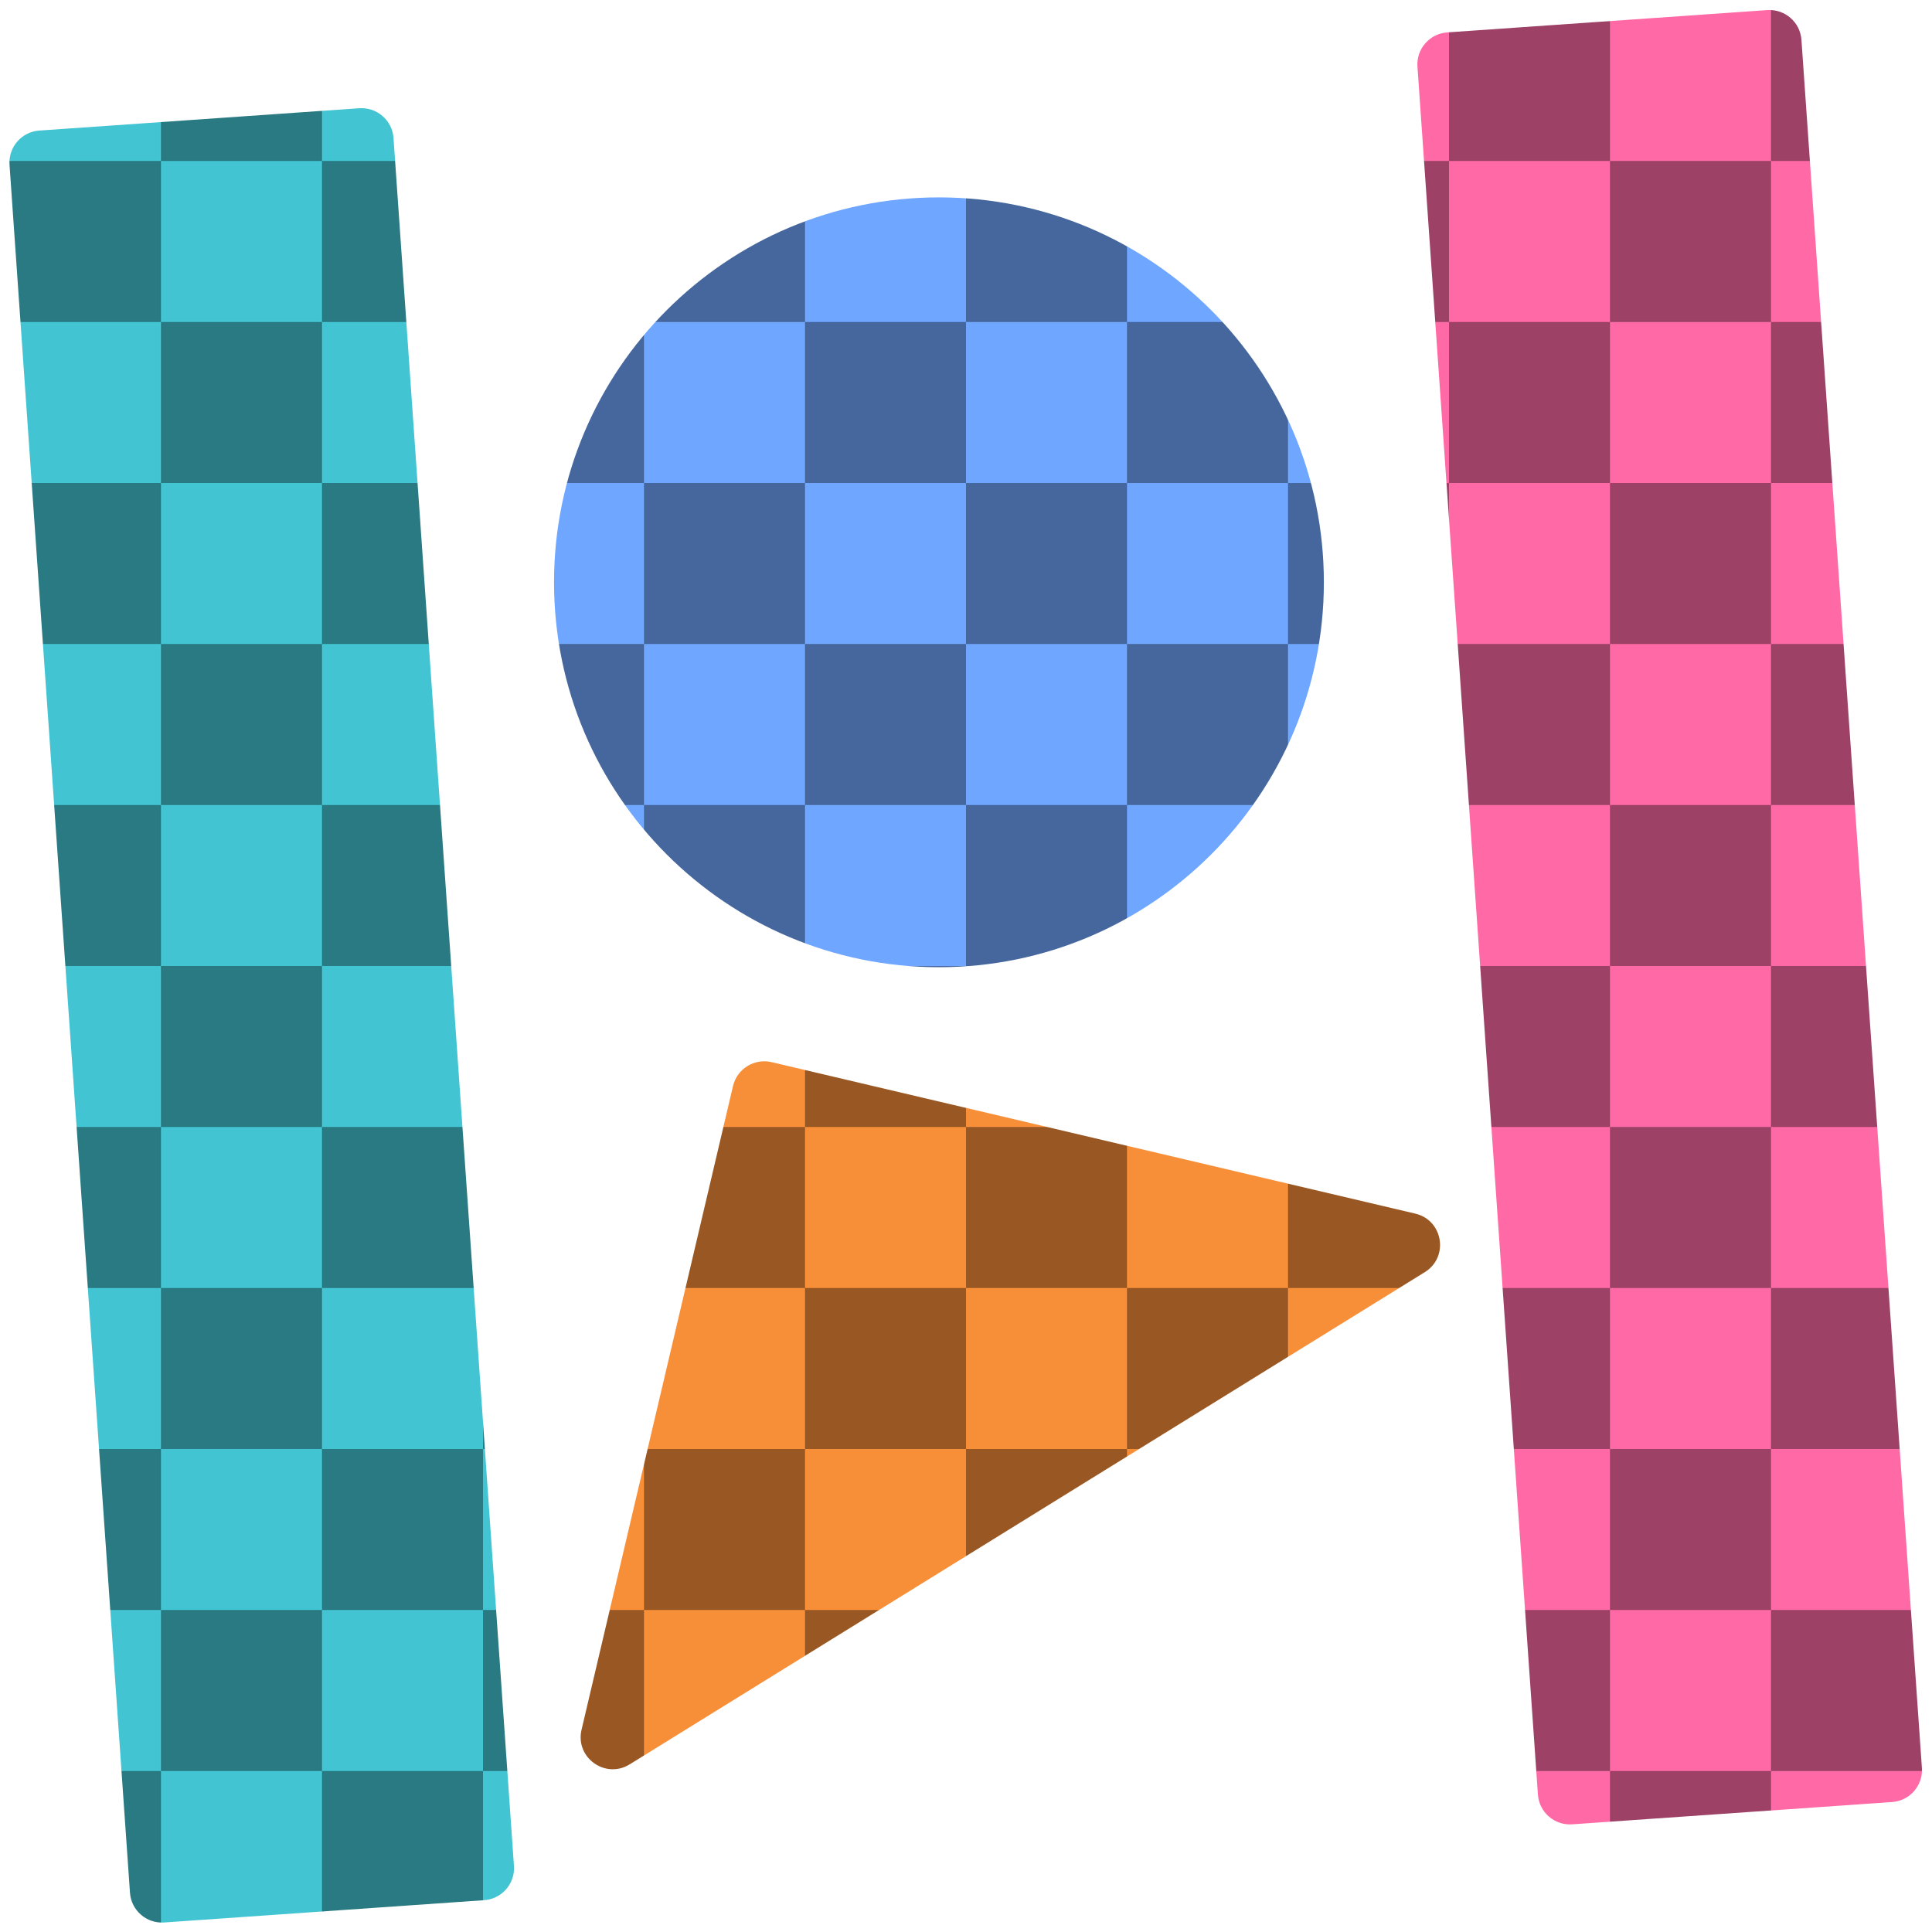
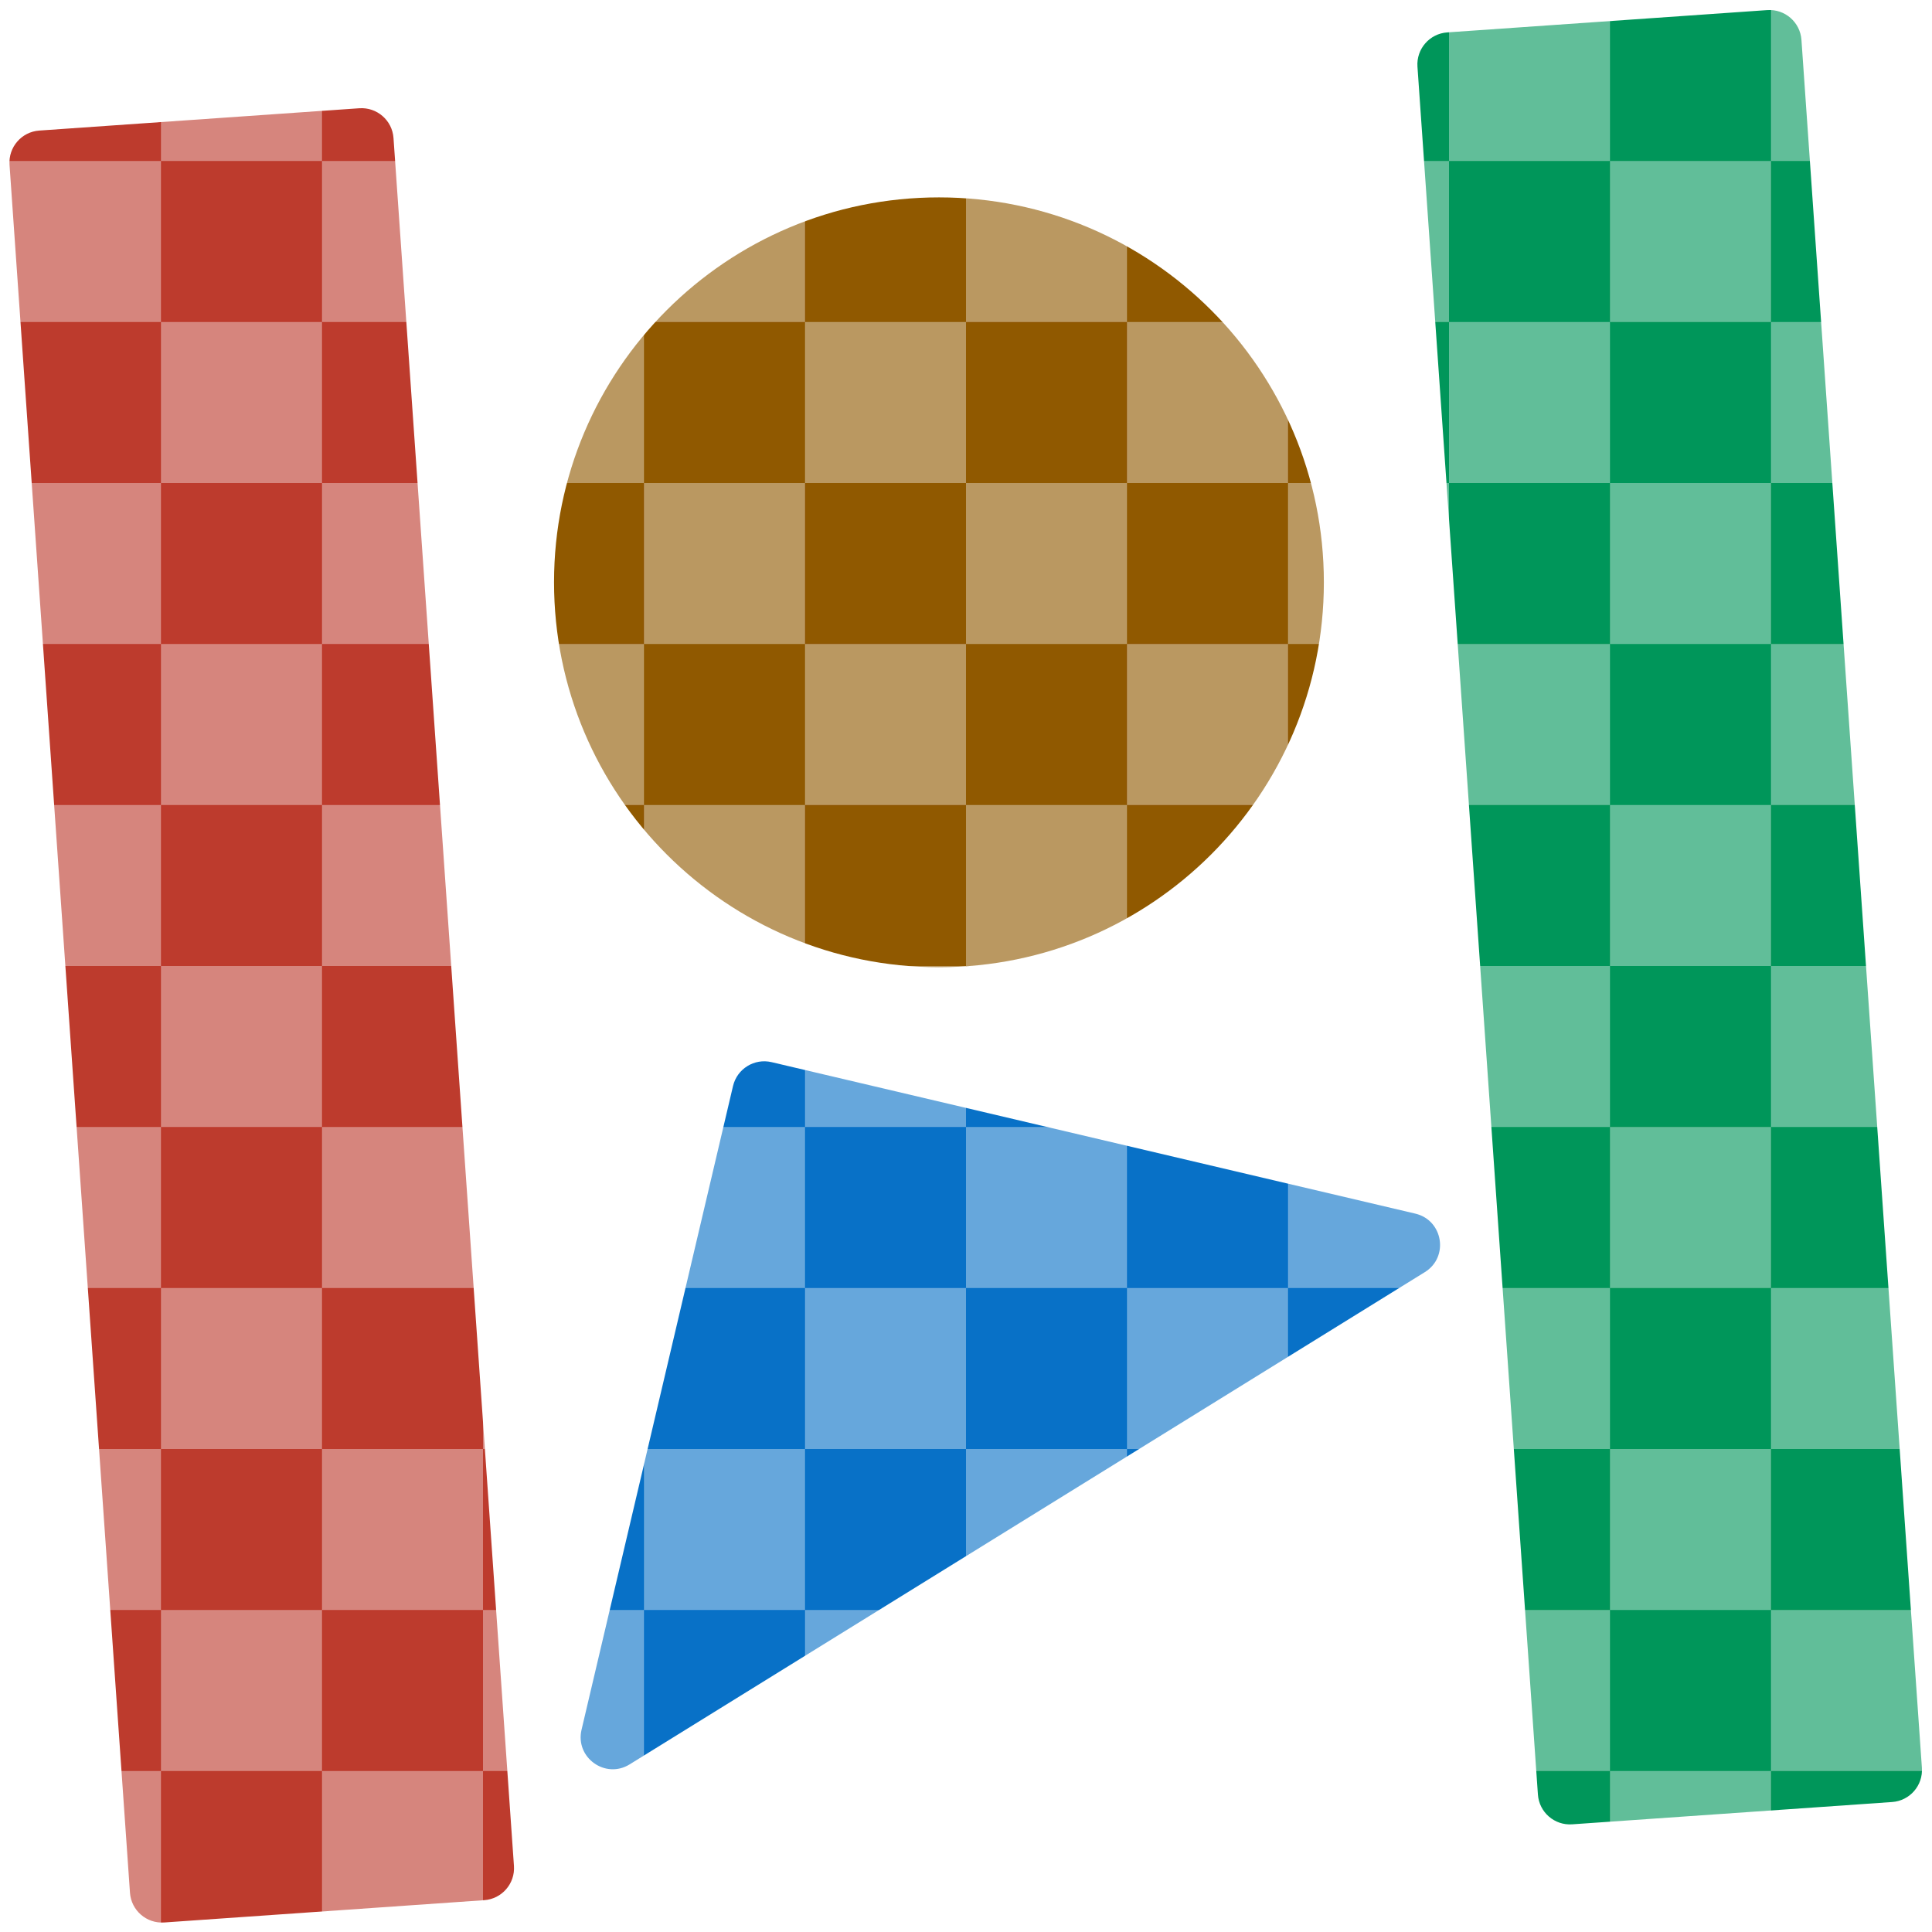
<svg xmlns="http://www.w3.org/2000/svg" viewBox="0 0 417 417">
  <defs>
-     <pattern id="checker-42c4d2" width="69.5" height="69.5" patternUnits="userSpaceOnUse">
-       <rect width="69.5" height="69.5" fill="#297a82" />
-       <rect width="34.75" height="34.75" fill="#42c4d2" />
-       <rect x="34.75" y="34.75" width="34.75" height="34.75" fill="#42c4d2" />
+     <pattern id="checker-bd3b2d" width="69.5" height="69.5" patternUnits="userSpaceOnUse">
+       <rect width="69.5" height="69.5" fill="#d6857d" />
+       <rect width="34.75" height="34.75" fill="#bd3b2d" />
+       <rect x="34.75" y="34.75" width="34.75" height="34.75" fill="#bd3b2d" />
    </pattern>
-     <pattern id="checker-ff69a5" width="69.5" height="69.5" patternUnits="userSpaceOnUse">
-       <rect width="69.5" height="69.5" fill="#9e4166" />
-       <rect width="34.75" height="34.75" fill="#ff69a5" />
-       <rect x="34.75" y="34.75" width="34.75" height="34.75" fill="#ff69a5" />
+     <pattern id="checker-00965a" width="69.5" height="69.5" patternUnits="userSpaceOnUse">
+       <rect width="69.5" height="69.5" fill="#61be99" />
+       <rect width="34.75" height="34.75" fill="#00965a" />
+       <rect x="34.75" y="34.75" width="34.75" height="34.75" fill="#00965a" />
    </pattern>
-     <pattern id="checker-6fa6ff" width="69.5" height="69.5" patternUnits="userSpaceOnUse">
-       <rect width="69.5" height="69.5" fill="#45679e" />
-       <rect width="34.75" height="34.75" fill="#6fa6ff" />
-       <rect x="34.75" y="34.75" width="34.75" height="34.75" fill="#6fa6ff" />
+     <pattern id="checker-905900" width="69.5" height="69.5" patternUnits="userSpaceOnUse">
+       <rect width="69.5" height="69.5" fill="#ba9861" />
+       <rect width="34.75" height="34.75" fill="#905900" />
+       <rect x="34.75" y="34.75" width="34.75" height="34.75" fill="#905900" />
    </pattern>
-     <pattern id="checker-f78e38" width="69.5" height="69.5" patternUnits="userSpaceOnUse">
-       <rect width="69.5" height="69.5" fill="#995823" />
-       <rect width="34.75" height="34.75" fill="#f78e38" />
-       <rect x="34.75" y="34.75" width="34.75" height="34.75" fill="#f78e38" />
+     <pattern id="checker-0871c7" width="69.5" height="69.5" patternUnits="userSpaceOnUse">
+       <rect width="69.5" height="69.5" fill="#66a7dc" />
+       <rect width="34.75" height="34.75" fill="#0871c7" />
+       <rect x="34.75" y="34.75" width="34.75" height="34.75" fill="#0871c7" />
    </pattern>
  </defs>
  <g id="patchwork-logo-2-copy">
    <g id="Group">
-       <path id="leftRect" fill="url(#checker-42c4d2)" stroke="none" d="M 8.48 28.18 L 77.545 23.366 C 81.359 23.1 84.667 25.977 84.933 29.791 L 110.931 402.743 C 111.197 406.557 108.32 409.865 104.506 410.131 L 35.441 414.945 C 31.626 415.211 28.319 412.335 28.053 408.52 L 2.055 35.568 C 1.789 31.754 4.665 28.446 8.48 28.18 Z" />
-       <path id="rightRect" fill="url(#checker-ff69a5)" stroke="none" d="M 312.368 6.995 L 381.433 2.18 C 385.247 1.915 388.555 4.791 388.821 8.606 L 414.819 381.557 C 415.085 385.372 412.208 388.68 408.394 388.945 L 339.329 393.76 C 335.514 394.026 332.207 391.149 331.941 387.335 L 305.942 14.383 C 305.677 10.569 308.553 7.261 312.368 6.995 Z" />
+       <path id="leftRect" fill="url(#checker-bd3b2d)" stroke="none" d="M 8.48 28.18 L 77.545 23.366 C 81.359 23.1 84.667 25.977 84.933 29.791 L 110.931 402.743 C 111.197 406.557 108.32 409.865 104.506 410.131 L 35.441 414.945 C 31.626 415.211 28.319 412.335 28.053 408.52 L 2.055 35.568 C 1.789 31.754 4.665 28.446 8.48 28.18 Z" />
+       <path id="rightRect" fill="url(#checker-00965a)" stroke="none" d="M 312.368 6.995 L 381.433 2.18 C 385.247 1.915 388.555 4.791 388.821 8.606 L 414.819 381.557 C 415.085 385.372 412.208 388.68 408.394 388.945 L 339.329 393.76 C 335.514 394.026 332.207 391.149 331.941 387.335 L 305.942 14.383 C 305.677 10.569 308.553 7.261 312.368 6.995 Z" />
    </g>
-     <path id="circle" fill="url(#checker-6fa6ff)" stroke="none" d="M 285.741 125.701 C 285.731 171.585 248.527 208.772 202.644 208.762 C 156.76 208.753 119.572 171.549 119.582 125.665 C 119.592 79.782 156.796 42.594 202.68 42.604 C 248.563 42.614 285.751 79.818 285.741 125.701 Z" />
-     <path id="triangle" fill="url(#checker-f78e38)" stroke="none" d="M 125.519 373.348 L 158.213 234.408 C 159.089 230.686 162.817 228.377 166.538 229.253 L 305.479 261.947 C 311.482 263.361 312.782 271.326 307.536 274.573 L 135.902 380.819 C 130.656 384.066 124.105 379.352 125.519 373.345 Z" />
+     <path id="circle" fill="url(#checker-905900)" stroke="none" d="M 285.741 125.701 C 285.731 171.585 248.527 208.772 202.644 208.762 C 156.76 208.753 119.572 171.549 119.582 125.665 C 119.592 79.782 156.796 42.594 202.68 42.604 C 248.563 42.614 285.751 79.818 285.741 125.701 Z" />
+     <path id="triangle" fill="url(#checker-0871c7)" stroke="none" d="M 125.519 373.348 L 158.213 234.408 C 159.089 230.686 162.817 228.377 166.538 229.253 L 305.479 261.947 C 311.482 263.361 312.782 271.326 307.536 274.573 L 135.902 380.819 C 130.656 384.066 124.105 379.352 125.519 373.345 Z" />
  </g>
</svg>
